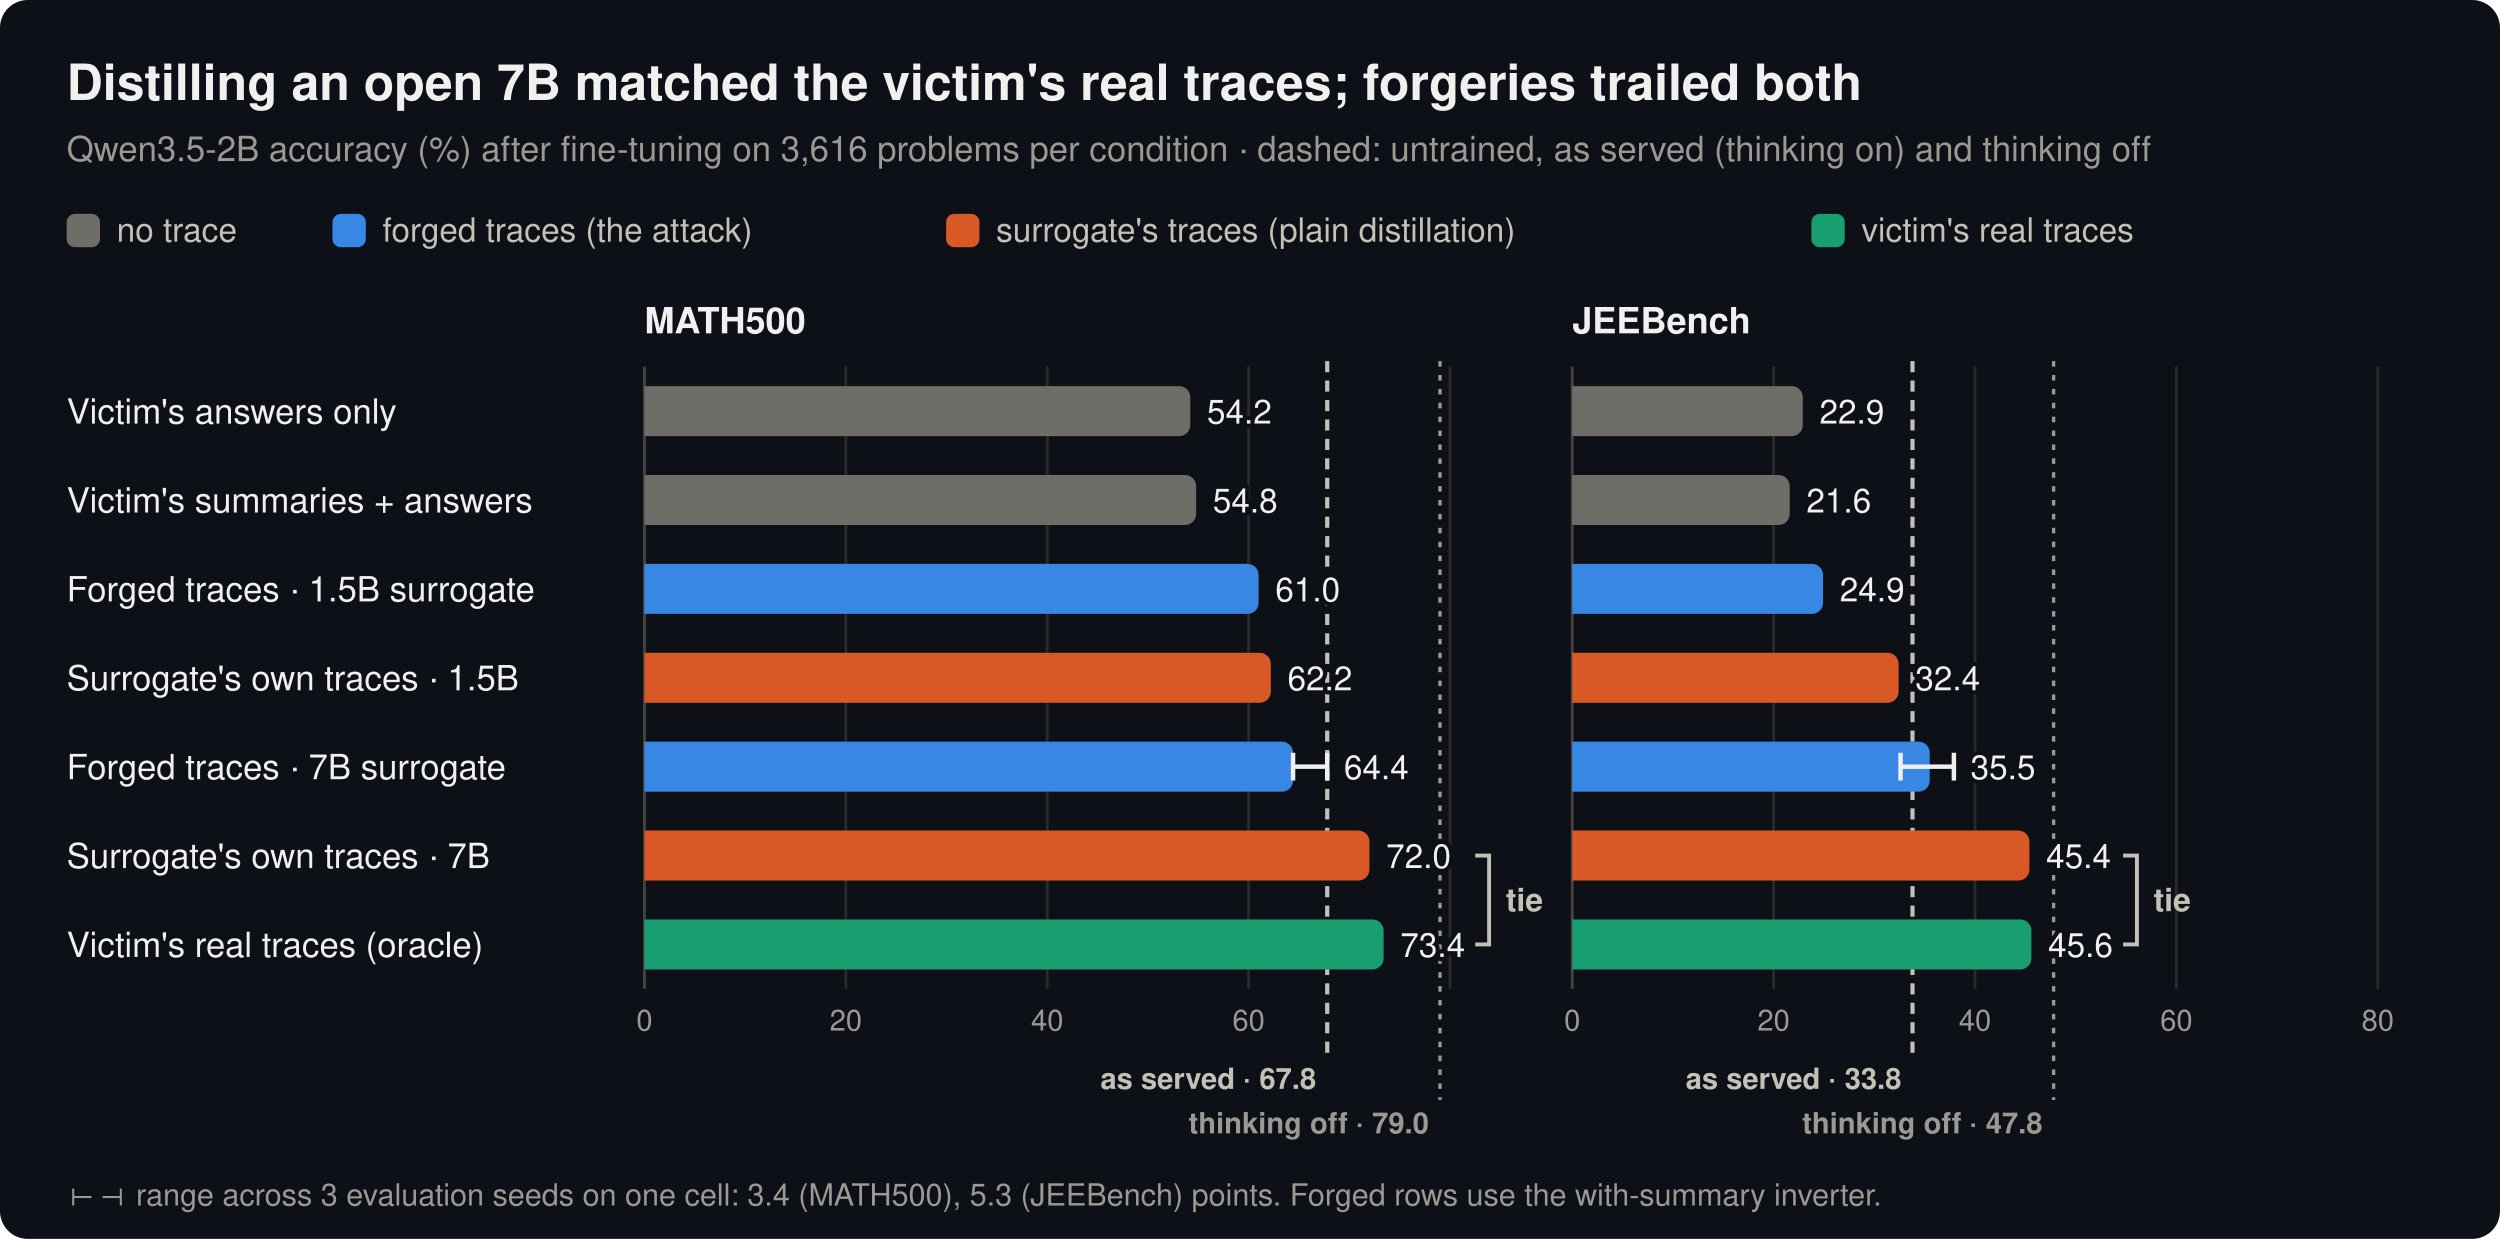
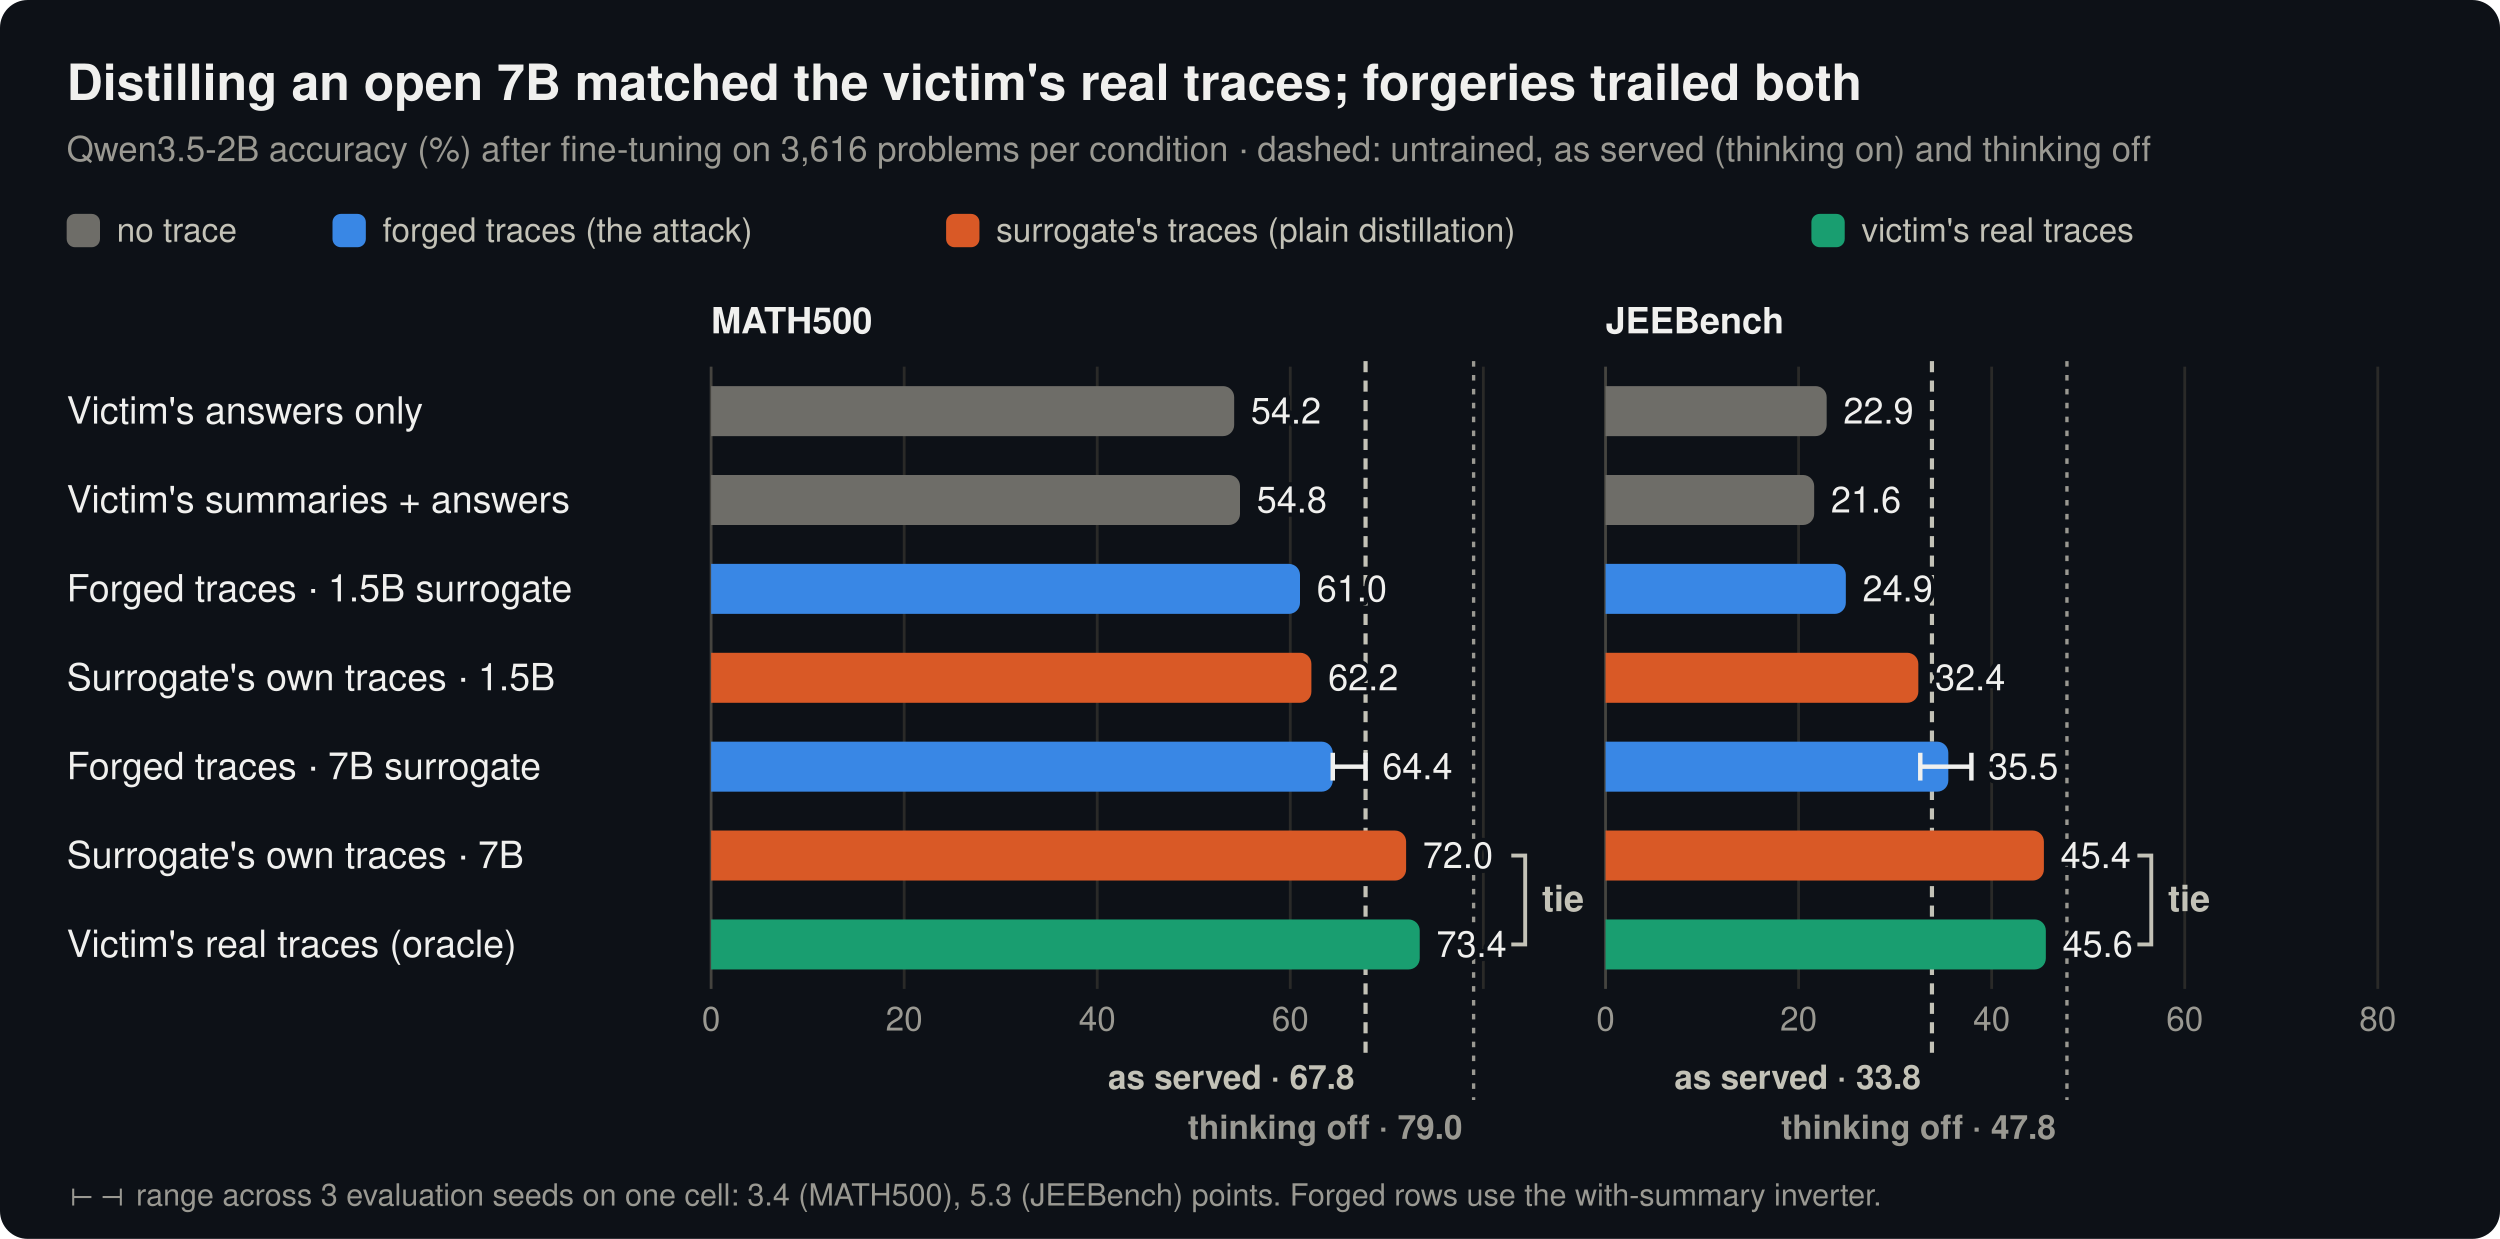
<svg xmlns="http://www.w3.org/2000/svg" width="900" height="446" viewBox="0 0 900 446" role="img" aria-label="Student accuracy by training condition">
  <rect x="0.0" y="0.0" width="900.0" height="446.0" rx="10" fill="#0d1117" />
  <text x="24.0" y="36.0" font-family="system-ui, -apple-system, &quot;Segoe UI&quot;, Helvetica, Arial, sans-serif" font-size="18" fill="#f0f0ee" text-anchor="start" font-weight="700" style="">Distilling an open 7B matched the victim's real traces; forgeries trailed both</text>
  <text x="24.0" y="58.0" font-family="system-ui, -apple-system, &quot;Segoe UI&quot;, Helvetica, Arial, sans-serif" font-size="12.5" fill="#9a9992" text-anchor="start" font-weight="normal" style="">Qwen3.5-2B accuracy (%) after fine-tuning on 3,616 problems per condition · dashed: untrained, as served (thinking on) and thinking off</text>
  <rect x="24.0" y="77.0" width="12.0" height="12.0" rx="3" fill="#6e6d68" />
  <text x="42.0" y="87.0" font-family="system-ui, -apple-system, &quot;Segoe UI&quot;, Helvetica, Arial, sans-serif" font-size="12" fill="#c3c2b7" text-anchor="start" font-weight="normal" style="">no trace</text>
  <rect x="119.7" y="77.0" width="12.0" height="12.0" rx="3" fill="#3987e5" />
  <text x="137.7" y="87.0" font-family="system-ui, -apple-system, &quot;Segoe UI&quot;, Helvetica, Arial, sans-serif" font-size="12" fill="#c3c2b7" text-anchor="start" font-weight="normal" style="">forged traces (the attack)</text>
  <rect x="340.6" y="77.0" width="12.0" height="12.0" rx="3" fill="#d95926" />
  <text x="358.6" y="87.0" font-family="system-ui, -apple-system, &quot;Segoe UI&quot;, Helvetica, Arial, sans-serif" font-size="12" fill="#c3c2b7" text-anchor="start" font-weight="normal" style="">surrogate's traces (plain distillation)</text>
  <rect x="652.1" y="77.0" width="12.0" height="12.0" rx="3" fill="#199e70" />
  <text x="670.1" y="87.0" font-family="system-ui, -apple-system, &quot;Segoe UI&quot;, Helvetica, Arial, sans-serif" font-size="12" fill="#c3c2b7" text-anchor="start" font-weight="normal" style="">victim's real traces</text>
-   <text x="232.0" y="120.0" font-family="system-ui, -apple-system, &quot;Segoe UI&quot;, Helvetica, Arial, sans-serif" font-size="13" fill="#f0f0ee" text-anchor="start" font-weight="700" style="">MATH500</text>
-   <line x1="232.0" y1="132.0" x2="232.0" y2="356.0" stroke="#45443f" stroke-width="1.0" />
-   <text x="232.0" y="371.0" font-family="system-ui, -apple-system, &quot;Segoe UI&quot;, Helvetica, Arial, sans-serif" font-size="10.5" fill="#9a9992" text-anchor="middle" font-weight="normal" style="font-variant-numeric: tabular-nums;">0</text>
-   <line x1="304.5" y1="132.0" x2="304.5" y2="356.0" stroke="#2a2a28" stroke-width="1.0" />
-   <text x="304.5" y="371.0" font-family="system-ui, -apple-system, &quot;Segoe UI&quot;, Helvetica, Arial, sans-serif" font-size="10.5" fill="#9a9992" text-anchor="middle" font-weight="normal" style="font-variant-numeric: tabular-nums;">20</text>
-   <line x1="377.0" y1="132.0" x2="377.0" y2="356.0" stroke="#2a2a28" stroke-width="1.0" />
-   <text x="377.0" y="371.0" font-family="system-ui, -apple-system, &quot;Segoe UI&quot;, Helvetica, Arial, sans-serif" font-size="10.5" fill="#9a9992" text-anchor="middle" font-weight="normal" style="font-variant-numeric: tabular-nums;">40</text>
-   <line x1="449.5" y1="132.0" x2="449.5" y2="356.0" stroke="#2a2a28" stroke-width="1.0" />
-   <text x="449.5" y="371.0" font-family="system-ui, -apple-system, &quot;Segoe UI&quot;, Helvetica, Arial, sans-serif" font-size="10.5" fill="#9a9992" text-anchor="middle" font-weight="normal" style="font-variant-numeric: tabular-nums;">60</text>
-   <line x1="522.0" y1="132.0" x2="522.0" y2="356.0" stroke="#2a2a28" stroke-width="1.0" />
-   <line x1="477.8" y1="130.0" x2="477.8" y2="380.0" stroke="#c3c2b7" stroke-width="1.5" stroke-dasharray="4 3" />
-   <text x="473.8" y="392.0" font-family="system-ui, -apple-system, &quot;Segoe UI&quot;, Helvetica, Arial, sans-serif" font-size="10.5" fill="#c3c2b7" text-anchor="end" font-weight="600" style="" paint-order="stroke" stroke="#0d1117" stroke-width="3" stroke-linejoin="round">as served · 67.8</text>
-   <line x1="518.4" y1="130.0" x2="518.4" y2="396.0" stroke="#9a9992" stroke-width="1.2" stroke-dasharray="2 3" />
-   <text x="514.4" y="408.0" font-family="system-ui, -apple-system, &quot;Segoe UI&quot;, Helvetica, Arial, sans-serif" font-size="10.5" fill="#9a9992" text-anchor="end" font-weight="600" style="" paint-order="stroke" stroke="#0d1117" stroke-width="3" stroke-linejoin="round">thinking off · 79.0</text>
-   <path d="M232.0,139.0 H424.5 a4,4 0 0 1 4,4 V153.0 a4,4 0 0 1 -4,4 H232.0 Z" fill="#6e6d68" />
-   <path d="M232.0,171.0 H426.6 a4,4 0 0 1 4,4 V185.0 a4,4 0 0 1 -4,4 H232.0 Z" fill="#6e6d68" />
-   <path d="M232.0,203.0 H449.1 a4,4 0 0 1 4,4 V217.0 a4,4 0 0 1 -4,4 H232.0 Z" fill="#3987e5" />
-   <path d="M232.0,235.0 H453.5 a4,4 0 0 1 4,4 V249.0 a4,4 0 0 1 -4,4 H232.0 Z" fill="#d95926" />
-   <path d="M232.0,267.0 H461.5 a4,4 0 0 1 4,4 V281.0 a4,4 0 0 1 -4,4 H232.0 Z" fill="#3987e5" />
-   <path d="M232.0,299.0 H489.0 a4,4 0 0 1 4,4 V313.0 a4,4 0 0 1 -4,4 H232.0 Z" fill="#d95926" />
-   <path d="M232.0,331.0 H494.1 a4,4 0 0 1 4,4 V345.0 a4,4 0 0 1 -4,4 H232.0 Z" fill="#199e70" />
-   <path d="M531.075,308.0 H536.075 V340.0 H531.075" fill="none" stroke="#c3c2b7" stroke-width="1.4" />
-   <text x="542.1" y="328.0" font-family="system-ui, -apple-system, &quot;Segoe UI&quot;, Helvetica, Arial, sans-serif" font-size="11.5" fill="#c3c2b7" text-anchor="start" font-weight="700" style="">tie</text>
-   <text x="434.5" y="152.5" font-family="system-ui, -apple-system, &quot;Segoe UI&quot;, Helvetica, Arial, sans-serif" font-size="12" fill="#f0f0ee" text-anchor="start" font-weight="normal" style="font-variant-numeric: tabular-nums;" paint-order="stroke" stroke="#0d1117" stroke-width="3" stroke-linejoin="round">54.2</text>
-   <text x="436.6" y="184.5" font-family="system-ui, -apple-system, &quot;Segoe UI&quot;, Helvetica, Arial, sans-serif" font-size="12" fill="#f0f0ee" text-anchor="start" font-weight="normal" style="font-variant-numeric: tabular-nums;" paint-order="stroke" stroke="#0d1117" stroke-width="3" stroke-linejoin="round">54.8</text>
-   <text x="459.1" y="216.5" font-family="system-ui, -apple-system, &quot;Segoe UI&quot;, Helvetica, Arial, sans-serif" font-size="12" fill="#f0f0ee" text-anchor="start" font-weight="normal" style="font-variant-numeric: tabular-nums;" paint-order="stroke" stroke="#0d1117" stroke-width="3" stroke-linejoin="round">61.0</text>
-   <text x="463.5" y="248.5" font-family="system-ui, -apple-system, &quot;Segoe UI&quot;, Helvetica, Arial, sans-serif" font-size="12" fill="#f0f0ee" text-anchor="start" font-weight="normal" style="font-variant-numeric: tabular-nums;" paint-order="stroke" stroke="#0d1117" stroke-width="3" stroke-linejoin="round">62.2</text>
-   <line x1="465.5" y1="276.0" x2="477.8" y2="276.0" stroke="#f0f0ee" stroke-width="1.6" />
-   <line x1="465.5" y1="271.0" x2="465.5" y2="281.0" stroke="#f0f0ee" stroke-width="1.6" />
-   <line x1="477.8" y1="271.0" x2="477.8" y2="281.0" stroke="#f0f0ee" stroke-width="1.6" />
-   <text x="483.8" y="280.5" font-family="system-ui, -apple-system, &quot;Segoe UI&quot;, Helvetica, Arial, sans-serif" font-size="12" fill="#f0f0ee" text-anchor="start" font-weight="normal" style="font-variant-numeric: tabular-nums;" paint-order="stroke" stroke="#0d1117" stroke-width="3" stroke-linejoin="round">64.4</text>
-   <text x="499.0" y="312.5" font-family="system-ui, -apple-system, &quot;Segoe UI&quot;, Helvetica, Arial, sans-serif" font-size="12" fill="#f0f0ee" text-anchor="start" font-weight="normal" style="font-variant-numeric: tabular-nums;" paint-order="stroke" stroke="#0d1117" stroke-width="3" stroke-linejoin="round">72.0</text>
-   <text x="504.1" y="344.5" font-family="system-ui, -apple-system, &quot;Segoe UI&quot;, Helvetica, Arial, sans-serif" font-size="12" fill="#f0f0ee" text-anchor="start" font-weight="normal" style="font-variant-numeric: tabular-nums;" paint-order="stroke" stroke="#0d1117" stroke-width="3" stroke-linejoin="round">73.4</text>
-   <text x="566.0" y="120.0" font-family="system-ui, -apple-system, &quot;Segoe UI&quot;, Helvetica, Arial, sans-serif" font-size="13" fill="#f0f0ee" text-anchor="start" font-weight="700" style="">JEEBench</text>
-   <line x1="566.0" y1="132.0" x2="566.0" y2="356.0" stroke="#45443f" stroke-width="1.0" />
-   <text x="566.0" y="371.0" font-family="system-ui, -apple-system, &quot;Segoe UI&quot;, Helvetica, Arial, sans-serif" font-size="10.5" fill="#9a9992" text-anchor="middle" font-weight="normal" style="font-variant-numeric: tabular-nums;">0</text>
-   <line x1="638.5" y1="132.0" x2="638.5" y2="356.0" stroke="#2a2a28" stroke-width="1.0" />
-   <text x="638.5" y="371.0" font-family="system-ui, -apple-system, &quot;Segoe UI&quot;, Helvetica, Arial, sans-serif" font-size="10.5" fill="#9a9992" text-anchor="middle" font-weight="normal" style="font-variant-numeric: tabular-nums;">20</text>
-   <line x1="711.0" y1="132.0" x2="711.0" y2="356.0" stroke="#2a2a28" stroke-width="1.0" />
-   <text x="711.0" y="371.0" font-family="system-ui, -apple-system, &quot;Segoe UI&quot;, Helvetica, Arial, sans-serif" font-size="10.5" fill="#9a9992" text-anchor="middle" font-weight="normal" style="font-variant-numeric: tabular-nums;">40</text>
-   <line x1="783.5" y1="132.0" x2="783.5" y2="356.0" stroke="#2a2a28" stroke-width="1.0" />
-   <text x="783.5" y="371.0" font-family="system-ui, -apple-system, &quot;Segoe UI&quot;, Helvetica, Arial, sans-serif" font-size="10.5" fill="#9a9992" text-anchor="middle" font-weight="normal" style="font-variant-numeric: tabular-nums;">60</text>
+   <text x="256.0" y="120.0" font-family="system-ui, -apple-system, &quot;Segoe UI&quot;, Helvetica, Arial, sans-serif" font-size="13" fill="#f0f0ee" text-anchor="start" font-weight="700" style="">MATH500</text>
+   <line x1="256.0" y1="132.0" x2="256.0" y2="356.0" stroke="#45443f" stroke-width="1.0" />
+   <text x="256.0" y="371.0" font-family="system-ui, -apple-system, &quot;Segoe UI&quot;, Helvetica, Arial, sans-serif" font-size="12" fill="#9a9992" text-anchor="middle" font-weight="normal" style="font-variant-numeric: tabular-nums;">0</text>
+   <line x1="325.5" y1="132.0" x2="325.5" y2="356.0" stroke="#2a2a28" stroke-width="1.0" />
+   <text x="325.5" y="371.0" font-family="system-ui, -apple-system, &quot;Segoe UI&quot;, Helvetica, Arial, sans-serif" font-size="12" fill="#9a9992" text-anchor="middle" font-weight="normal" style="font-variant-numeric: tabular-nums;">20</text>
+   <line x1="395.0" y1="132.0" x2="395.0" y2="356.0" stroke="#2a2a28" stroke-width="1.0" />
+   <text x="395.0" y="371.0" font-family="system-ui, -apple-system, &quot;Segoe UI&quot;, Helvetica, Arial, sans-serif" font-size="12" fill="#9a9992" text-anchor="middle" font-weight="normal" style="font-variant-numeric: tabular-nums;">40</text>
+   <line x1="464.5" y1="132.0" x2="464.5" y2="356.0" stroke="#2a2a28" stroke-width="1.0" />
+   <text x="464.5" y="371.0" font-family="system-ui, -apple-system, &quot;Segoe UI&quot;, Helvetica, Arial, sans-serif" font-size="12" fill="#9a9992" text-anchor="middle" font-weight="normal" style="font-variant-numeric: tabular-nums;">60</text>
+   <line x1="534.0" y1="132.0" x2="534.0" y2="356.0" stroke="#2a2a28" stroke-width="1.0" />
+   <line x1="491.6" y1="130.0" x2="491.6" y2="380.0" stroke="#c3c2b7" stroke-width="1.5" stroke-dasharray="4 3" />
+   <text x="487.6" y="392.0" font-family="system-ui, -apple-system, &quot;Segoe UI&quot;, Helvetica, Arial, sans-serif" font-size="12" fill="#c3c2b7" text-anchor="end" font-weight="600" style="" paint-order="stroke" stroke="#0d1117" stroke-width="3" stroke-linejoin="round">as served · 67.8</text>
+   <line x1="530.5" y1="130.0" x2="530.5" y2="396.0" stroke="#9a9992" stroke-width="1.2" stroke-dasharray="2 3" />
+   <text x="526.5" y="410.0" font-family="system-ui, -apple-system, &quot;Segoe UI&quot;, Helvetica, Arial, sans-serif" font-size="12" fill="#9a9992" text-anchor="end" font-weight="600" style="" paint-order="stroke" stroke="#0d1117" stroke-width="3" stroke-linejoin="round">thinking off · 79.0</text>
+   <path d="M256.0,139.0 H440.3 a4,4 0 0 1 4,4 V153.0 a4,4 0 0 1 -4,4 H256.0 Z" fill="#6e6d68" />
+   <path d="M256.0,171.0 H442.4 a4,4 0 0 1 4,4 V185.0 a4,4 0 0 1 -4,4 H256.0 Z" fill="#6e6d68" />
+   <path d="M256.0,203.0 H464.0 a4,4 0 0 1 4,4 V217.0 a4,4 0 0 1 -4,4 H256.0 Z" fill="#3987e5" />
+   <path d="M256.0,235.0 H468.1 a4,4 0 0 1 4,4 V249.0 a4,4 0 0 1 -4,4 H256.0 Z" fill="#d95926" />
+   <path d="M256.0,267.0 H475.8 a4,4 0 0 1 4,4 V281.0 a4,4 0 0 1 -4,4 H256.0 Z" fill="#3987e5" />
+   <path d="M256.0,299.0 H502.2 a4,4 0 0 1 4,4 V313.0 a4,4 0 0 1 -4,4 H256.0 Z" fill="#d95926" />
+   <path d="M256.0,331.0 H507.1 a4,4 0 0 1 4,4 V345.0 a4,4 0 0 1 -4,4 H256.0 Z" fill="#199e70" />
+   <path d="M544.065,308.0 H549.065 V340.0 H544.065" fill="none" stroke="#c3c2b7" stroke-width="1.4" />
+   <text x="555.1" y="328.0" font-family="system-ui, -apple-system, &quot;Segoe UI&quot;, Helvetica, Arial, sans-serif" font-size="13" fill="#c3c2b7" text-anchor="start" font-weight="700" style="">tie</text>
+   <text x="450.3" y="152.5" font-family="system-ui, -apple-system, &quot;Segoe UI&quot;, Helvetica, Arial, sans-serif" font-size="13" fill="#f0f0ee" text-anchor="start" font-weight="normal" style="font-variant-numeric: tabular-nums;" paint-order="stroke" stroke="#0d1117" stroke-width="3" stroke-linejoin="round">54.2</text>
+   <text x="452.4" y="184.5" font-family="system-ui, -apple-system, &quot;Segoe UI&quot;, Helvetica, Arial, sans-serif" font-size="13" fill="#f0f0ee" text-anchor="start" font-weight="normal" style="font-variant-numeric: tabular-nums;" paint-order="stroke" stroke="#0d1117" stroke-width="3" stroke-linejoin="round">54.8</text>
+   <text x="474.0" y="216.5" font-family="system-ui, -apple-system, &quot;Segoe UI&quot;, Helvetica, Arial, sans-serif" font-size="13" fill="#f0f0ee" text-anchor="start" font-weight="normal" style="font-variant-numeric: tabular-nums;" paint-order="stroke" stroke="#0d1117" stroke-width="3" stroke-linejoin="round">61.0</text>
+   <text x="478.1" y="248.5" font-family="system-ui, -apple-system, &quot;Segoe UI&quot;, Helvetica, Arial, sans-serif" font-size="13" fill="#f0f0ee" text-anchor="start" font-weight="normal" style="font-variant-numeric: tabular-nums;" paint-order="stroke" stroke="#0d1117" stroke-width="3" stroke-linejoin="round">62.2</text>
+   <line x1="479.8" y1="276.0" x2="491.6" y2="276.0" stroke="#f0f0ee" stroke-width="1.6" />
+   <line x1="479.8" y1="271.0" x2="479.8" y2="281.0" stroke="#f0f0ee" stroke-width="1.6" />
+   <line x1="491.6" y1="271.0" x2="491.6" y2="281.0" stroke="#f0f0ee" stroke-width="1.6" />
+   <text x="497.6" y="280.5" font-family="system-ui, -apple-system, &quot;Segoe UI&quot;, Helvetica, Arial, sans-serif" font-size="13" fill="#f0f0ee" text-anchor="start" font-weight="normal" style="font-variant-numeric: tabular-nums;" paint-order="stroke" stroke="#0d1117" stroke-width="3" stroke-linejoin="round">64.4</text>
+   <text x="512.2" y="312.5" font-family="system-ui, -apple-system, &quot;Segoe UI&quot;, Helvetica, Arial, sans-serif" font-size="13" fill="#f0f0ee" text-anchor="start" font-weight="normal" style="font-variant-numeric: tabular-nums;" paint-order="stroke" stroke="#0d1117" stroke-width="3" stroke-linejoin="round">72.0</text>
+   <text x="517.1" y="344.5" font-family="system-ui, -apple-system, &quot;Segoe UI&quot;, Helvetica, Arial, sans-serif" font-size="13" fill="#f0f0ee" text-anchor="start" font-weight="normal" style="font-variant-numeric: tabular-nums;" paint-order="stroke" stroke="#0d1117" stroke-width="3" stroke-linejoin="round">73.4</text>
+   <text x="578.0" y="120.0" font-family="system-ui, -apple-system, &quot;Segoe UI&quot;, Helvetica, Arial, sans-serif" font-size="13" fill="#f0f0ee" text-anchor="start" font-weight="700" style="">JEEBench</text>
+   <line x1="578.0" y1="132.0" x2="578.0" y2="356.0" stroke="#45443f" stroke-width="1.0" />
+   <text x="578.0" y="371.0" font-family="system-ui, -apple-system, &quot;Segoe UI&quot;, Helvetica, Arial, sans-serif" font-size="12" fill="#9a9992" text-anchor="middle" font-weight="normal" style="font-variant-numeric: tabular-nums;">0</text>
+   <line x1="647.5" y1="132.0" x2="647.5" y2="356.0" stroke="#2a2a28" stroke-width="1.0" />
+   <text x="647.5" y="371.0" font-family="system-ui, -apple-system, &quot;Segoe UI&quot;, Helvetica, Arial, sans-serif" font-size="12" fill="#9a9992" text-anchor="middle" font-weight="normal" style="font-variant-numeric: tabular-nums;">20</text>
+   <line x1="717.0" y1="132.0" x2="717.0" y2="356.0" stroke="#2a2a28" stroke-width="1.0" />
+   <text x="717.0" y="371.0" font-family="system-ui, -apple-system, &quot;Segoe UI&quot;, Helvetica, Arial, sans-serif" font-size="12" fill="#9a9992" text-anchor="middle" font-weight="normal" style="font-variant-numeric: tabular-nums;">40</text>
+   <line x1="786.5" y1="132.0" x2="786.5" y2="356.0" stroke="#2a2a28" stroke-width="1.0" />
+   <text x="786.5" y="371.0" font-family="system-ui, -apple-system, &quot;Segoe UI&quot;, Helvetica, Arial, sans-serif" font-size="12" fill="#9a9992" text-anchor="middle" font-weight="normal" style="font-variant-numeric: tabular-nums;">60</text>
  <line x1="856.0" y1="132.0" x2="856.0" y2="356.0" stroke="#2a2a28" stroke-width="1.0" />
-   <text x="856.0" y="371.0" font-family="system-ui, -apple-system, &quot;Segoe UI&quot;, Helvetica, Arial, sans-serif" font-size="10.5" fill="#9a9992" text-anchor="middle" font-weight="normal" style="font-variant-numeric: tabular-nums;">80</text>
-   <line x1="688.5" y1="130.0" x2="688.5" y2="380.0" stroke="#c3c2b7" stroke-width="1.5" stroke-dasharray="4 3" />
-   <text x="684.5" y="392.0" font-family="system-ui, -apple-system, &quot;Segoe UI&quot;, Helvetica, Arial, sans-serif" font-size="10.5" fill="#c3c2b7" text-anchor="end" font-weight="600" style="" paint-order="stroke" stroke="#0d1117" stroke-width="3" stroke-linejoin="round">as served · 33.8</text>
-   <line x1="739.3" y1="130.0" x2="739.3" y2="396.0" stroke="#9a9992" stroke-width="1.2" stroke-dasharray="2 3" />
-   <text x="735.3" y="408.0" font-family="system-ui, -apple-system, &quot;Segoe UI&quot;, Helvetica, Arial, sans-serif" font-size="10.5" fill="#9a9992" text-anchor="end" font-weight="600" style="" paint-order="stroke" stroke="#0d1117" stroke-width="3" stroke-linejoin="round">thinking off · 47.8</text>
-   <path d="M566.0,139.0 H645.0 a4,4 0 0 1 4,4 V153.0 a4,4 0 0 1 -4,4 H566.0 Z" fill="#6e6d68" />
-   <path d="M566.0,171.0 H640.3 a4,4 0 0 1 4,4 V185.0 a4,4 0 0 1 -4,4 H566.0 Z" fill="#6e6d68" />
-   <path d="M566.0,203.0 H652.3 a4,4 0 0 1 4,4 V217.0 a4,4 0 0 1 -4,4 H566.0 Z" fill="#3987e5" />
-   <path d="M566.0,235.0 H679.5 a4,4 0 0 1 4,4 V249.0 a4,4 0 0 1 -4,4 H566.0 Z" fill="#d95926" />
-   <path d="M566.0,267.0 H690.7 a4,4 0 0 1 4,4 V281.0 a4,4 0 0 1 -4,4 H566.0 Z" fill="#3987e5" />
-   <path d="M566.0,299.0 H726.6 a4,4 0 0 1 4,4 V313.0 a4,4 0 0 1 -4,4 H566.0 Z" fill="#d95926" />
-   <path d="M566.0,331.0 H727.3 a4,4 0 0 1 4,4 V345.0 a4,4 0 0 1 -4,4 H566.0 Z" fill="#199e70" />
-   <path d="M764.3,308.0 H769.3 V340.0 H764.3" fill="none" stroke="#c3c2b7" stroke-width="1.4" />
-   <text x="775.3" y="328.0" font-family="system-ui, -apple-system, &quot;Segoe UI&quot;, Helvetica, Arial, sans-serif" font-size="11.5" fill="#c3c2b7" text-anchor="start" font-weight="700" style="">tie</text>
-   <text x="655.0" y="152.5" font-family="system-ui, -apple-system, &quot;Segoe UI&quot;, Helvetica, Arial, sans-serif" font-size="12" fill="#f0f0ee" text-anchor="start" font-weight="normal" style="font-variant-numeric: tabular-nums;" paint-order="stroke" stroke="#0d1117" stroke-width="3" stroke-linejoin="round">22.9</text>
-   <text x="650.3" y="184.5" font-family="system-ui, -apple-system, &quot;Segoe UI&quot;, Helvetica, Arial, sans-serif" font-size="12" fill="#f0f0ee" text-anchor="start" font-weight="normal" style="font-variant-numeric: tabular-nums;" paint-order="stroke" stroke="#0d1117" stroke-width="3" stroke-linejoin="round">21.6</text>
-   <text x="662.3" y="216.5" font-family="system-ui, -apple-system, &quot;Segoe UI&quot;, Helvetica, Arial, sans-serif" font-size="12" fill="#f0f0ee" text-anchor="start" font-weight="normal" style="font-variant-numeric: tabular-nums;" paint-order="stroke" stroke="#0d1117" stroke-width="3" stroke-linejoin="round">24.9</text>
-   <text x="689.5" y="248.5" font-family="system-ui, -apple-system, &quot;Segoe UI&quot;, Helvetica, Arial, sans-serif" font-size="12" fill="#f0f0ee" text-anchor="start" font-weight="normal" style="font-variant-numeric: tabular-nums;" paint-order="stroke" stroke="#0d1117" stroke-width="3" stroke-linejoin="round">32.4</text>
-   <line x1="684.2" y1="276.0" x2="703.4" y2="276.0" stroke="#f0f0ee" stroke-width="1.6" />
-   <line x1="684.2" y1="271.0" x2="684.2" y2="281.0" stroke="#f0f0ee" stroke-width="1.6" />
-   <line x1="703.4" y1="271.0" x2="703.4" y2="281.0" stroke="#f0f0ee" stroke-width="1.6" />
-   <text x="709.4" y="280.5" font-family="system-ui, -apple-system, &quot;Segoe UI&quot;, Helvetica, Arial, sans-serif" font-size="12" fill="#f0f0ee" text-anchor="start" font-weight="normal" style="font-variant-numeric: tabular-nums;" paint-order="stroke" stroke="#0d1117" stroke-width="3" stroke-linejoin="round">35.5</text>
-   <text x="736.6" y="312.5" font-family="system-ui, -apple-system, &quot;Segoe UI&quot;, Helvetica, Arial, sans-serif" font-size="12" fill="#f0f0ee" text-anchor="start" font-weight="normal" style="font-variant-numeric: tabular-nums;" paint-order="stroke" stroke="#0d1117" stroke-width="3" stroke-linejoin="round">45.4</text>
-   <text x="737.3" y="344.5" font-family="system-ui, -apple-system, &quot;Segoe UI&quot;, Helvetica, Arial, sans-serif" font-size="12" fill="#f0f0ee" text-anchor="start" font-weight="normal" style="font-variant-numeric: tabular-nums;" paint-order="stroke" stroke="#0d1117" stroke-width="3" stroke-linejoin="round">45.6</text>
-   <text x="24.0" y="152.5" font-family="system-ui, -apple-system, &quot;Segoe UI&quot;, Helvetica, Arial, sans-serif" font-size="12.5" fill="#f0f0ee" text-anchor="start" font-weight="normal" style="">Victim's answers only</text>
-   <text x="24.0" y="184.5" font-family="system-ui, -apple-system, &quot;Segoe UI&quot;, Helvetica, Arial, sans-serif" font-size="12.5" fill="#f0f0ee" text-anchor="start" font-weight="normal" style="">Victim's summaries + answers</text>
-   <text x="24.0" y="216.5" font-family="system-ui, -apple-system, &quot;Segoe UI&quot;, Helvetica, Arial, sans-serif" font-size="12.5" fill="#f0f0ee" text-anchor="start" font-weight="normal" style="">Forged traces · 1.5B surrogate</text>
-   <text x="24.0" y="248.5" font-family="system-ui, -apple-system, &quot;Segoe UI&quot;, Helvetica, Arial, sans-serif" font-size="12.5" fill="#f0f0ee" text-anchor="start" font-weight="normal" style="">Surrogate's own traces · 1.5B</text>
-   <text x="24.0" y="280.5" font-family="system-ui, -apple-system, &quot;Segoe UI&quot;, Helvetica, Arial, sans-serif" font-size="12.5" fill="#f0f0ee" text-anchor="start" font-weight="normal" style="">Forged traces · 7B surrogate</text>
-   <text x="24.0" y="312.5" font-family="system-ui, -apple-system, &quot;Segoe UI&quot;, Helvetica, Arial, sans-serif" font-size="12.5" fill="#f0f0ee" text-anchor="start" font-weight="normal" style="">Surrogate's own traces · 7B</text>
-   <text x="24.0" y="344.5" font-family="system-ui, -apple-system, &quot;Segoe UI&quot;, Helvetica, Arial, sans-serif" font-size="12.5" fill="#f0f0ee" text-anchor="start" font-weight="normal" style="">Victim's real traces (oracle)</text>
+   <text x="856.0" y="371.0" font-family="system-ui, -apple-system, &quot;Segoe UI&quot;, Helvetica, Arial, sans-serif" font-size="12" fill="#9a9992" text-anchor="middle" font-weight="normal" style="font-variant-numeric: tabular-nums;">80</text>
+   <line x1="695.5" y1="130.0" x2="695.5" y2="380.0" stroke="#c3c2b7" stroke-width="1.5" stroke-dasharray="4 3" />
+   <text x="691.5" y="392.0" font-family="system-ui, -apple-system, &quot;Segoe UI&quot;, Helvetica, Arial, sans-serif" font-size="12" fill="#c3c2b7" text-anchor="end" font-weight="600" style="" paint-order="stroke" stroke="#0d1117" stroke-width="3" stroke-linejoin="round">as served · 33.8</text>
+   <line x1="744.1" y1="130.0" x2="744.1" y2="396.0" stroke="#9a9992" stroke-width="1.2" stroke-dasharray="2 3" />
+   <text x="740.1" y="410.0" font-family="system-ui, -apple-system, &quot;Segoe UI&quot;, Helvetica, Arial, sans-serif" font-size="12" fill="#9a9992" text-anchor="end" font-weight="600" style="" paint-order="stroke" stroke="#0d1117" stroke-width="3" stroke-linejoin="round">thinking off · 47.8</text>
+   <path d="M578.0,139.0 H653.6 a4,4 0 0 1 4,4 V153.0 a4,4 0 0 1 -4,4 H578.0 Z" fill="#6e6d68" />
+   <path d="M578.0,171.0 H649.1 a4,4 0 0 1 4,4 V185.0 a4,4 0 0 1 -4,4 H578.0 Z" fill="#6e6d68" />
+   <path d="M578.0,203.0 H660.5 a4,4 0 0 1 4,4 V217.0 a4,4 0 0 1 -4,4 H578.0 Z" fill="#3987e5" />
+   <path d="M578.0,235.0 H686.6 a4,4 0 0 1 4,4 V249.0 a4,4 0 0 1 -4,4 H578.0 Z" fill="#d95926" />
+   <path d="M578.0,267.0 H697.4 a4,4 0 0 1 4,4 V281.0 a4,4 0 0 1 -4,4 H578.0 Z" fill="#3987e5" />
+   <path d="M578.0,299.0 H731.8 a4,4 0 0 1 4,4 V313.0 a4,4 0 0 1 -4,4 H578.0 Z" fill="#d95926" />
+   <path d="M578.0,331.0 H732.5 a4,4 0 0 1 4,4 V345.0 a4,4 0 0 1 -4,4 H578.0 Z" fill="#199e70" />
+   <path d="M769.46,308.0 H774.46 V340.0 H769.46" fill="none" stroke="#c3c2b7" stroke-width="1.4" />
+   <text x="780.5" y="328.0" font-family="system-ui, -apple-system, &quot;Segoe UI&quot;, Helvetica, Arial, sans-serif" font-size="13" fill="#c3c2b7" text-anchor="start" font-weight="700" style="">tie</text>
+   <text x="663.6" y="152.5" font-family="system-ui, -apple-system, &quot;Segoe UI&quot;, Helvetica, Arial, sans-serif" font-size="13" fill="#f0f0ee" text-anchor="start" font-weight="normal" style="font-variant-numeric: tabular-nums;" paint-order="stroke" stroke="#0d1117" stroke-width="3" stroke-linejoin="round">22.9</text>
+   <text x="659.1" y="184.5" font-family="system-ui, -apple-system, &quot;Segoe UI&quot;, Helvetica, Arial, sans-serif" font-size="13" fill="#f0f0ee" text-anchor="start" font-weight="normal" style="font-variant-numeric: tabular-nums;" paint-order="stroke" stroke="#0d1117" stroke-width="3" stroke-linejoin="round">21.6</text>
+   <text x="670.5" y="216.5" font-family="system-ui, -apple-system, &quot;Segoe UI&quot;, Helvetica, Arial, sans-serif" font-size="13" fill="#f0f0ee" text-anchor="start" font-weight="normal" style="font-variant-numeric: tabular-nums;" paint-order="stroke" stroke="#0d1117" stroke-width="3" stroke-linejoin="round">24.9</text>
+   <text x="696.6" y="248.5" font-family="system-ui, -apple-system, &quot;Segoe UI&quot;, Helvetica, Arial, sans-serif" font-size="13" fill="#f0f0ee" text-anchor="start" font-weight="normal" style="font-variant-numeric: tabular-nums;" paint-order="stroke" stroke="#0d1117" stroke-width="3" stroke-linejoin="round">32.4</text>
+   <line x1="691.3" y1="276.0" x2="709.7" y2="276.0" stroke="#f0f0ee" stroke-width="1.6" />
+   <line x1="691.3" y1="271.0" x2="691.3" y2="281.0" stroke="#f0f0ee" stroke-width="1.6" />
+   <line x1="709.7" y1="271.0" x2="709.7" y2="281.0" stroke="#f0f0ee" stroke-width="1.6" />
+   <text x="715.7" y="280.5" font-family="system-ui, -apple-system, &quot;Segoe UI&quot;, Helvetica, Arial, sans-serif" font-size="13" fill="#f0f0ee" text-anchor="start" font-weight="normal" style="font-variant-numeric: tabular-nums;" paint-order="stroke" stroke="#0d1117" stroke-width="3" stroke-linejoin="round">35.5</text>
+   <text x="741.8" y="312.5" font-family="system-ui, -apple-system, &quot;Segoe UI&quot;, Helvetica, Arial, sans-serif" font-size="13" fill="#f0f0ee" text-anchor="start" font-weight="normal" style="font-variant-numeric: tabular-nums;" paint-order="stroke" stroke="#0d1117" stroke-width="3" stroke-linejoin="round">45.4</text>
+   <text x="742.5" y="344.5" font-family="system-ui, -apple-system, &quot;Segoe UI&quot;, Helvetica, Arial, sans-serif" font-size="13" fill="#f0f0ee" text-anchor="start" font-weight="normal" style="font-variant-numeric: tabular-nums;" paint-order="stroke" stroke="#0d1117" stroke-width="3" stroke-linejoin="round">45.6</text>
+   <text x="24.0" y="152.5" font-family="system-ui, -apple-system, &quot;Segoe UI&quot;, Helvetica, Arial, sans-serif" font-size="13.5" fill="#f0f0ee" text-anchor="start" font-weight="normal" style="">Victim's answers only</text>
+   <text x="24.0" y="184.5" font-family="system-ui, -apple-system, &quot;Segoe UI&quot;, Helvetica, Arial, sans-serif" font-size="13.5" fill="#f0f0ee" text-anchor="start" font-weight="normal" style="">Victim's summaries + answers</text>
+   <text x="24.0" y="216.5" font-family="system-ui, -apple-system, &quot;Segoe UI&quot;, Helvetica, Arial, sans-serif" font-size="13.5" fill="#f0f0ee" text-anchor="start" font-weight="normal" style="">Forged traces · 1.5B surrogate</text>
+   <text x="24.0" y="248.5" font-family="system-ui, -apple-system, &quot;Segoe UI&quot;, Helvetica, Arial, sans-serif" font-size="13.5" fill="#f0f0ee" text-anchor="start" font-weight="normal" style="">Surrogate's own traces · 1.5B</text>
+   <text x="24.0" y="280.5" font-family="system-ui, -apple-system, &quot;Segoe UI&quot;, Helvetica, Arial, sans-serif" font-size="13.5" fill="#f0f0ee" text-anchor="start" font-weight="normal" style="">Forged traces · 7B surrogate</text>
+   <text x="24.0" y="312.5" font-family="system-ui, -apple-system, &quot;Segoe UI&quot;, Helvetica, Arial, sans-serif" font-size="13.5" fill="#f0f0ee" text-anchor="start" font-weight="normal" style="">Surrogate's own traces · 7B</text>
+   <text x="24.0" y="344.5" font-family="system-ui, -apple-system, &quot;Segoe UI&quot;, Helvetica, Arial, sans-serif" font-size="13.5" fill="#f0f0ee" text-anchor="start" font-weight="normal" style="">Victim's real traces (oracle)</text>
  <text x="24.0" y="434.0" font-family="system-ui, -apple-system, &quot;Segoe UI&quot;, Helvetica, Arial, sans-serif" font-size="11" fill="#9a9992" text-anchor="start" font-weight="normal" style="">⊢⊣ range across 3 evaluation seeds on one cell: 3.4 (MATH500), 5.3 (JEEBench) points. Forged rows use the with-summary inverter.</text>
</svg>
